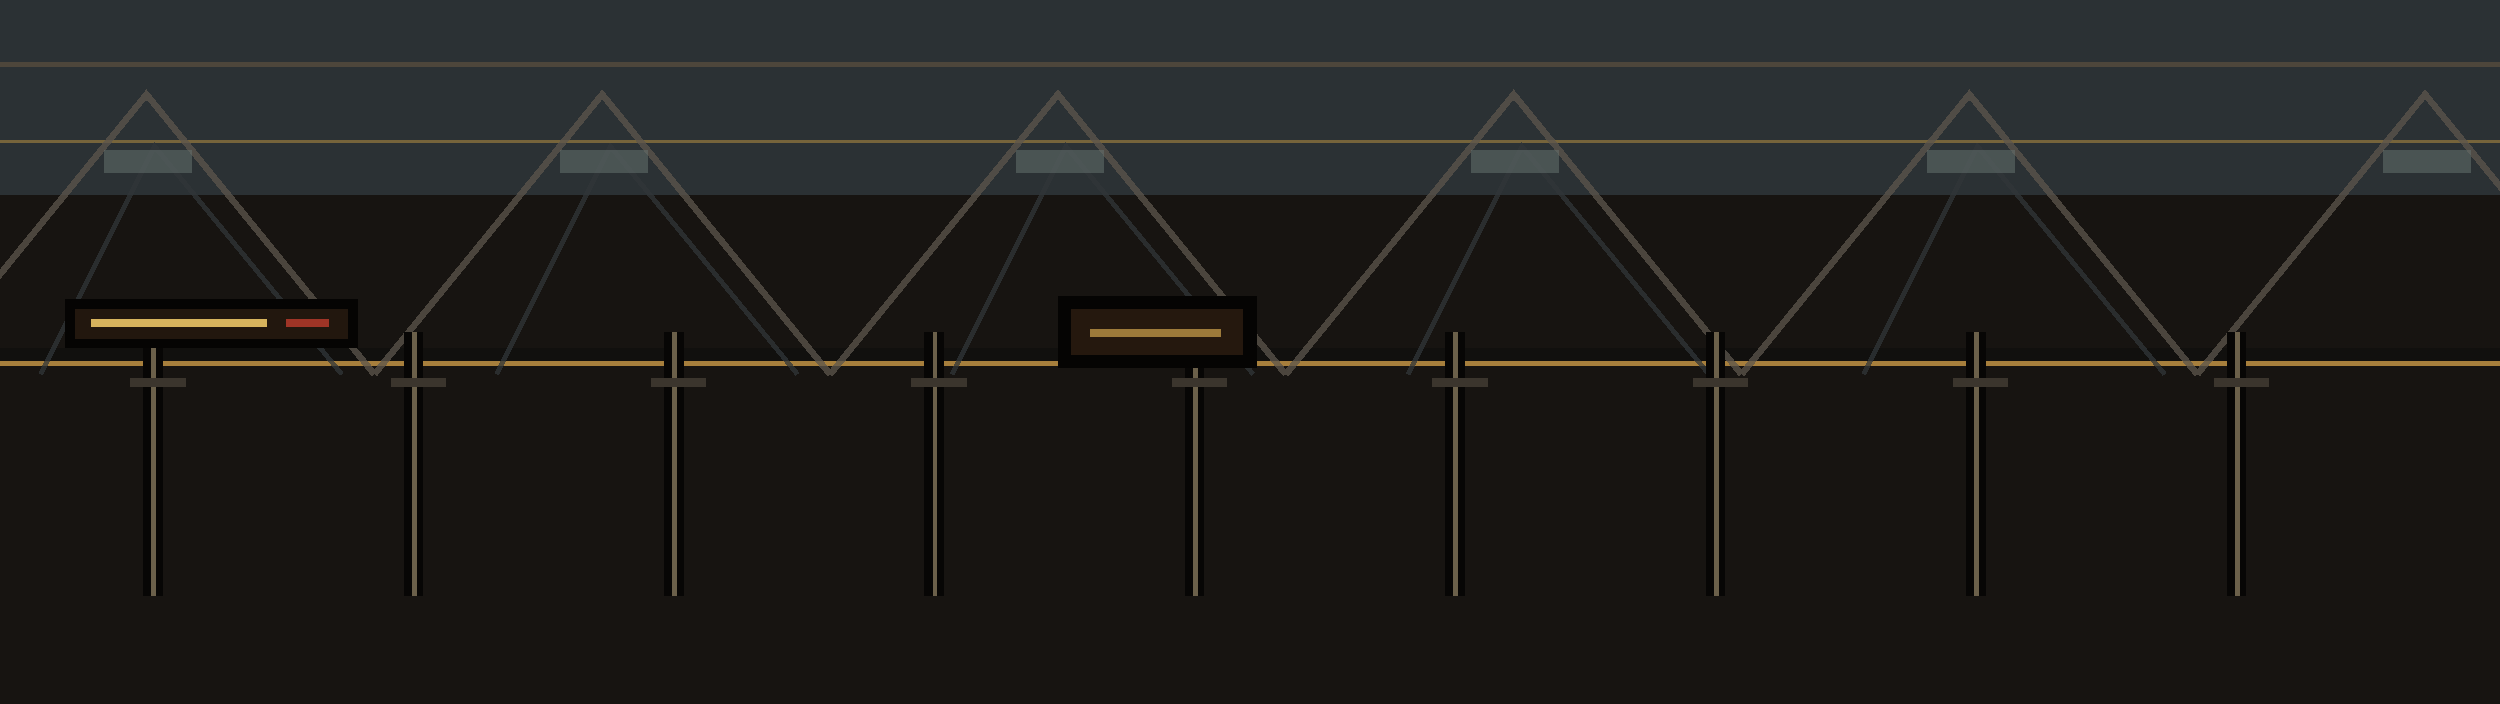
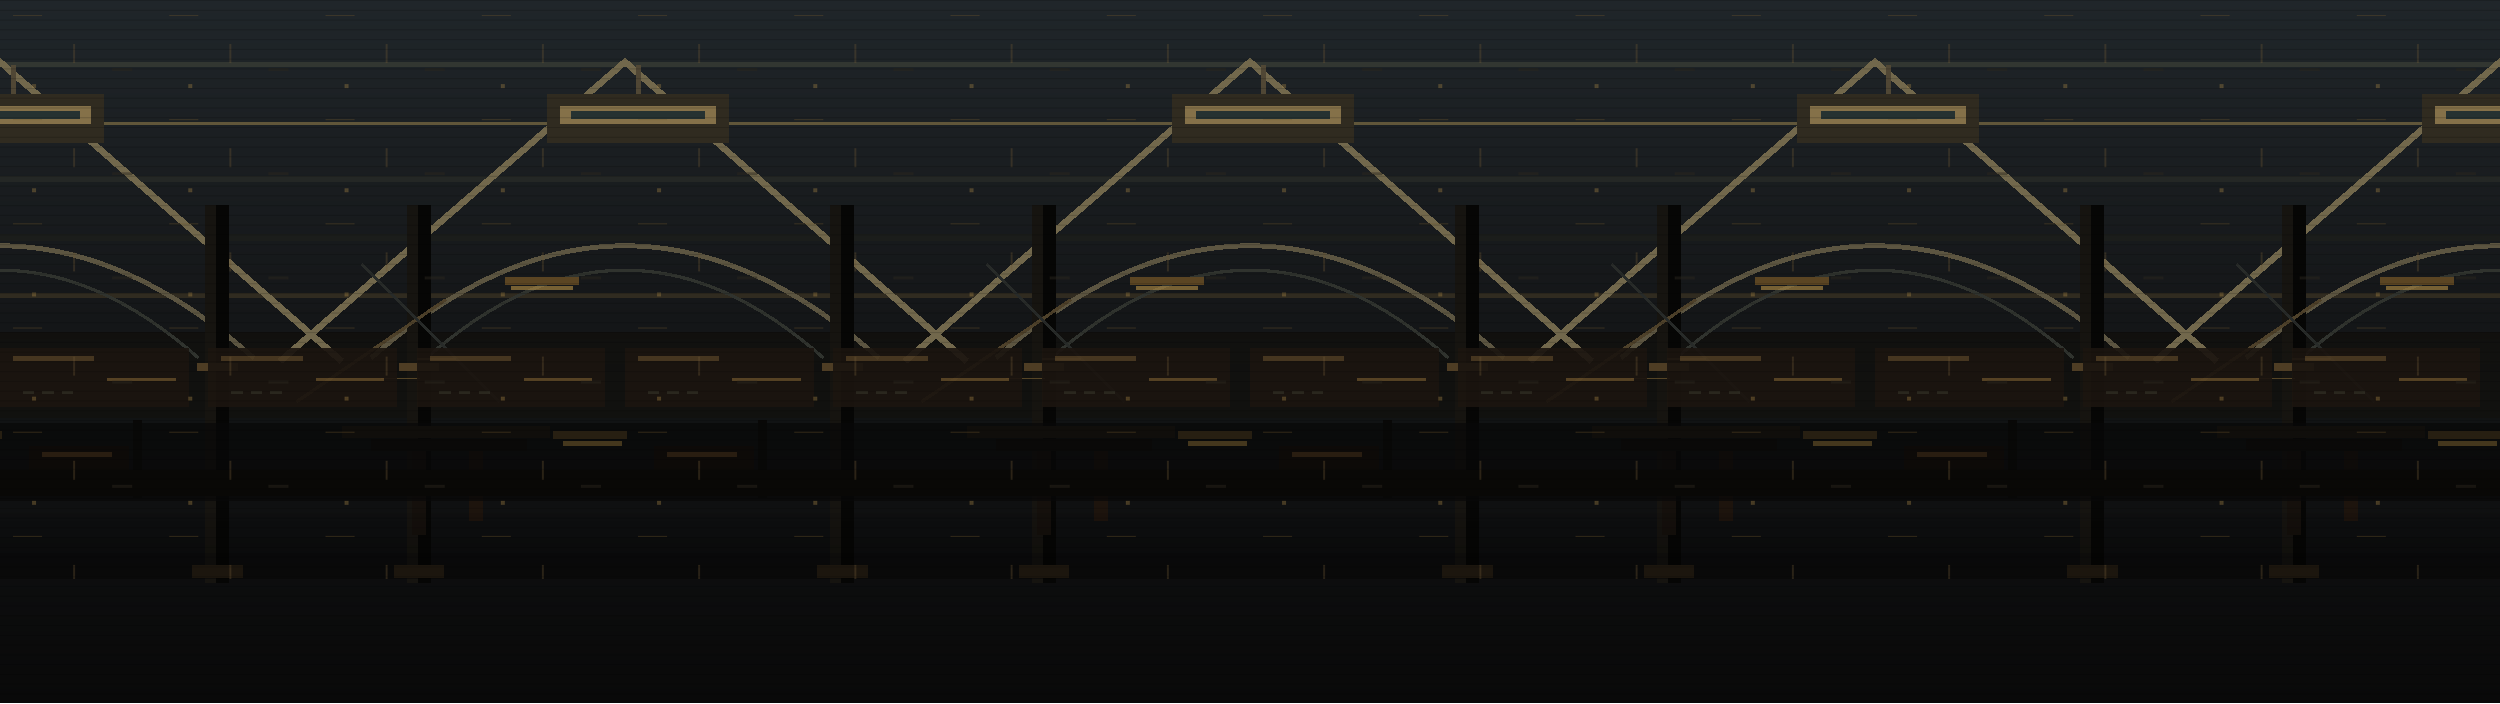
<svg xmlns="http://www.w3.org/2000/svg" width="1536" height="432" viewBox="0 0 1536 432" shape-rendering="crispEdges">
-   <rect width="1536" height="432" fill="#151719" />
-   <rect y="0" width="1536" height="120" fill="#2b3134" />
-   <rect y="120" width="1536" height="432" fill="#171411" />
-   <rect x="0" y="38" width="1536" height="3" fill="#4d463b" />
-   <rect x="0" y="86" width="1536" height="2" fill="#76643b" />
-   <rect x="0" y="214" width="1536" height="8" fill="#11100e" />
-   <rect x="0" y="222" width="1536" height="3" fill="#a77f3c" />
-   <g opacity="0.75">
-     <path d="M-50 230 L90 58 L230 230" fill="none" stroke="#5c564c" stroke-width="4" />
-     <path d="M25 230 L95 90 L210 230" fill="none" stroke="#303538" stroke-width="3" />
-     <path d="M230 230 L370 58 L510 230" fill="none" stroke="#5c564c" stroke-width="4" />
-     <path d="M305 230 L375 90 L490 230" fill="none" stroke="#303538" stroke-width="3" />
-     <path d="M510 230 L650 58 L790 230" fill="none" stroke="#5c564c" stroke-width="4" />
-     <path d="M585 230 L655 90 L770 230" fill="none" stroke="#303538" stroke-width="3" />
-     <path d="M790 230 L930 58 L1070 230" fill="none" stroke="#5c564c" stroke-width="4" />
-     <path d="M865 230 L935 90 L1050 230" fill="none" stroke="#303538" stroke-width="3" />
-     <path d="M1070 230 L1210 58 L1350 230" fill="none" stroke="#5c564c" stroke-width="4" />
-     <path d="M1145 230 L1215 90 L1330 230" fill="none" stroke="#303538" stroke-width="3" />
-     <path d="M1350 230 L1490 58 L1630 230" fill="none" stroke="#5c564c" stroke-width="4" />
+   <defs>
+     <linearGradient id="sky" x1="0" y1="0" x2="0" y2="1">
+       <stop offset="0" stop-color="#20262a" />
+       <stop offset=".42" stop-color="#151719" />
+       <stop offset="1" stop-color="#090909" />
+     </linearGradient>
+     <pattern id="scan" width="1" height="6" patternUnits="userSpaceOnUse">
+       <rect width="1" height="1" fill="#000" opacity=".16" />
+     </pattern>
+     <pattern id="rust" width="96" height="64" patternUnits="userSpaceOnUse">
+       <rect x="8" y="9" width="18" height="1" fill="#70562b" opacity=".35" />
+       <rect x="45" y="27" width="1" height="12" fill="#6b5531" opacity=".32" />
+       <rect x="69" y="42" width="12" height="2" fill="#2a251d" opacity=".45" />
+       <rect x="20" y="52" width="2" height="2" fill="#a98745" opacity=".35" />
+     </pattern>
+     <g id="bay">
+       <path d="M-20 222 L192 38 L402 222" fill="none" stroke="#72684c" stroke-width="4" />
+       <path d="M36 220 Q192 82 348 220" fill="none" stroke="#5c5541" stroke-width="3" />
+       <path d="M70 220 Q192 112 314 220" fill="none" stroke="#30332e" stroke-width="2" />
+       <path d="M28 226 L352 226" stroke="#10100f" stroke-width="5" />
+       <rect x="144" y="58" width="112" height="30" fill="#302b20" />
+       <rect x="152" y="65" width="96" height="11" fill="#857149" />
+       <rect x="159" y="68" width="82" height="5" fill="#263231" />
+       <rect x="199" y="40" width="3" height="18" fill="#504735" />
+       <rect x="58" y="126" width="7" height="232" fill="#161410" />
+       <rect x="65" y="126" width="8" height="232" fill="#060605" />
+       <rect x="53" y="223" width="25" height="5" fill="#4e3d24" />
+       <rect x="50" y="347" width="31" height="8" fill="#2b2115" />
+       <rect x="318" y="126" width="7" height="232" fill="#161410" />
+       <rect x="325" y="126" width="8" height="232" fill="#060605" />
+       <rect x="313" y="223" width="25" height="5" fill="#4e3d24" />
+       <rect x="310" y="347" width="31" height="8" fill="#2b2115" />
+       <rect x="18" y="262" width="128" height="7" fill="#231b14" />
+       <rect x="36" y="270" width="96" height="7" fill="#0f0d0b" />
+       <rect x="61" y="277" width="9" height="52" fill="#15100c" />
+       <rect x="96" y="277" width="9" height="43" fill="#1d140d" />
+       <rect x="148" y="265" width="45" height="5" fill="#6a5128" />
+       <rect x="154" y="271" width="36" height="3" fill="#c69c4a" />
+       <path d="M-10 247 L82 184" stroke="#4e412a" stroke-width="2" />
+       <path d="M115 247 L30 162" stroke="#282b29" stroke-width="2" />
+       <rect x="42" y="232" width="24" height="1" fill="#8b6e38" opacity=".55" />
+       <rect x="64" y="220" width="24" height="1" fill="#8b6e38" opacity=".55" />
+       <rect x="118" y="170" width="46" height="5" fill="#5b4523" />
+       <rect x="122" y="176" width="38" height="2" fill="#c69c4a" opacity=".55" />
+       <rect x="210" y="274" width="61" height="17" fill="#18110b" />
+       <rect x="218" y="278" width="43" height="3" fill="#704b25" />
+       <rect x="274" y="258" width="5" height="48" fill="#090807" />
+     </g>
+     <g id="wallBlock">
+       <rect y="214" width="116" height="36" fill="#1b150f" />
+       <rect x="8" y="219" width="50" height="3" fill="#4b3a22" />
+       <rect x="66" y="232" width="42" height="2" fill="#5c4726" />
+       <rect x="14" y="240" width="7" height="2" fill="#2d2920" />
+       <rect x="26" y="240" width="7" height="2" fill="#2d2920" />
+       <rect x="38" y="240" width="7" height="2" fill="#2d2920" />
+     </g>
+   </defs>
+   <rect width="1536" height="432" fill="url(#sky)" />
+   <rect y="38" width="1536" height="3" fill="#323631" />
+   <rect y="75" width="1536" height="2" fill="#60563a" />
+   <rect y="108" width="1536" height="4" fill="#242725" />
+   <rect y="144" width="1536" height="4" fill="#1b1d1b" />
+   <rect y="180" width="1536" height="3" fill="#302b20" />
+   <rect y="204" width="1536" height="9" fill="#11100e" />
+   <rect y="243" width="1536" height="7" fill="#070706" />
+   <rect y="208" width="1536" height="49" fill="#11110f" />
+   <use href="#bay" x="-192" />
+   <use href="#bay" x="192" />
+   <use href="#bay" x="576" />
+   <use href="#bay" x="960" />
+   <use href="#bay" x="1344" />
+   <g opacity=".92">
+     <use href="#wallBlock" x="0" />
+     <use href="#wallBlock" x="128" />
+     <use href="#wallBlock" x="256" />
+     <use href="#wallBlock" x="384" />
+     <use href="#wallBlock" x="512" />
+     <use href="#wallBlock" x="640" />
+     <use href="#wallBlock" x="768" />
+     <use href="#wallBlock" x="896" />
+     <use href="#wallBlock" x="1024" />
+     <use href="#wallBlock" x="1152" />
+     <use href="#wallBlock" x="1280" />
+     <use href="#wallBlock" x="1408" />
  </g>
-   <g opacity="0.55">
-     <rect x="64" y="92" width="54" height="14" fill="#65716e" />
-     <rect x="344" y="92" width="54" height="14" fill="#65716e" />
-     <rect x="624" y="92" width="54" height="14" fill="#65716e" />
-     <rect x="904" y="92" width="54" height="14" fill="#65716e" />
-     <rect x="1184" y="92" width="54" height="14" fill="#65716e" />
-     <rect x="1464" y="92" width="54" height="14" fill="#65716e" />
-   </g>
-   <g>
-     <rect x="88" y="204" width="12" height="162" fill="#070605" />
-     <rect x="93" y="204" width="3" height="162" fill="#6b604a" />
-     <rect x="80" y="232" width="34" height="6" fill="#3b352d" />
-     <rect x="248" y="204" width="12" height="162" fill="#070605" />
-     <rect x="253" y="204" width="3" height="162" fill="#6b604a" />
-     <rect x="240" y="232" width="34" height="6" fill="#3b352d" />
-     <rect x="408" y="204" width="12" height="162" fill="#070605" />
-     <rect x="413" y="204" width="3" height="162" fill="#6b604a" />
-     <rect x="400" y="232" width="34" height="6" fill="#3b352d" />
-     <rect x="568" y="204" width="12" height="162" fill="#070605" />
-     <rect x="573" y="204" width="3" height="162" fill="#6b604a" />
-     <rect x="560" y="232" width="34" height="6" fill="#3b352d" />
-     <rect x="728" y="204" width="12" height="162" fill="#070605" />
-     <rect x="733" y="204" width="3" height="162" fill="#6b604a" />
-     <rect x="720" y="232" width="34" height="6" fill="#3b352d" />
-     <rect x="888" y="204" width="12" height="162" fill="#070605" />
-     <rect x="893" y="204" width="3" height="162" fill="#6b604a" />
-     <rect x="880" y="232" width="34" height="6" fill="#3b352d" />
-     <rect x="1048" y="204" width="12" height="162" fill="#070605" />
-     <rect x="1053" y="204" width="3" height="162" fill="#6b604a" />
-     <rect x="1040" y="232" width="34" height="6" fill="#3b352d" />
-     <rect x="1208" y="204" width="12" height="162" fill="#070605" />
-     <rect x="1213" y="204" width="3" height="162" fill="#6b604a" />
-     <rect x="1200" y="232" width="34" height="6" fill="#3b352d" />
-     <rect x="1368" y="204" width="12" height="162" fill="#070605" />
-     <rect x="1373" y="204" width="3" height="162" fill="#6b604a" />
-     <rect x="1360" y="232" width="34" height="6" fill="#3b352d" />
-   </g>
-   <rect x="40" y="184" width="180" height="30" fill="#050403" />
-   <rect x="46" y="190" width="168" height="18" fill="#22170e" />
-   <rect x="56" y="196" width="108" height="5" fill="#d7b35d" />
-   <rect x="176" y="196" width="26" height="5" fill="#9f3426" />
-   <rect x="650" y="182" width="122" height="44" fill="#050403" />
-   <rect x="658" y="190" width="106" height="28" fill="#25180e" />
-   <rect x="670" y="202" width="80" height="5" fill="#9d7a3a" />
+   <rect y="260" width="1536" height="48" fill="#080807" opacity=".68" />
+   <rect y="289" width="1536" height="16" fill="#090806" />
+   <rect x="0" y="315" width="1536" height="5" fill="#000" opacity=".08" />
+   <rect x="0" y="320" width="1536" height="5" fill="#000" opacity=".11" />
+   <rect x="0" y="325" width="1536" height="5" fill="#000" opacity=".14" />
+   <rect x="0" y="330" width="1536" height="5" fill="#000" opacity=".18" />
+   <rect x="0" y="335" width="1536" height="5" fill="#000" opacity=".22" />
+   <rect x="0" y="340" width="1536" height="16" fill="#000" opacity=".34" />
+   <rect width="1536" height="356" fill="url(#rust)" />
+   <rect width="1536" height="432" fill="url(#scan)" />
</svg>
